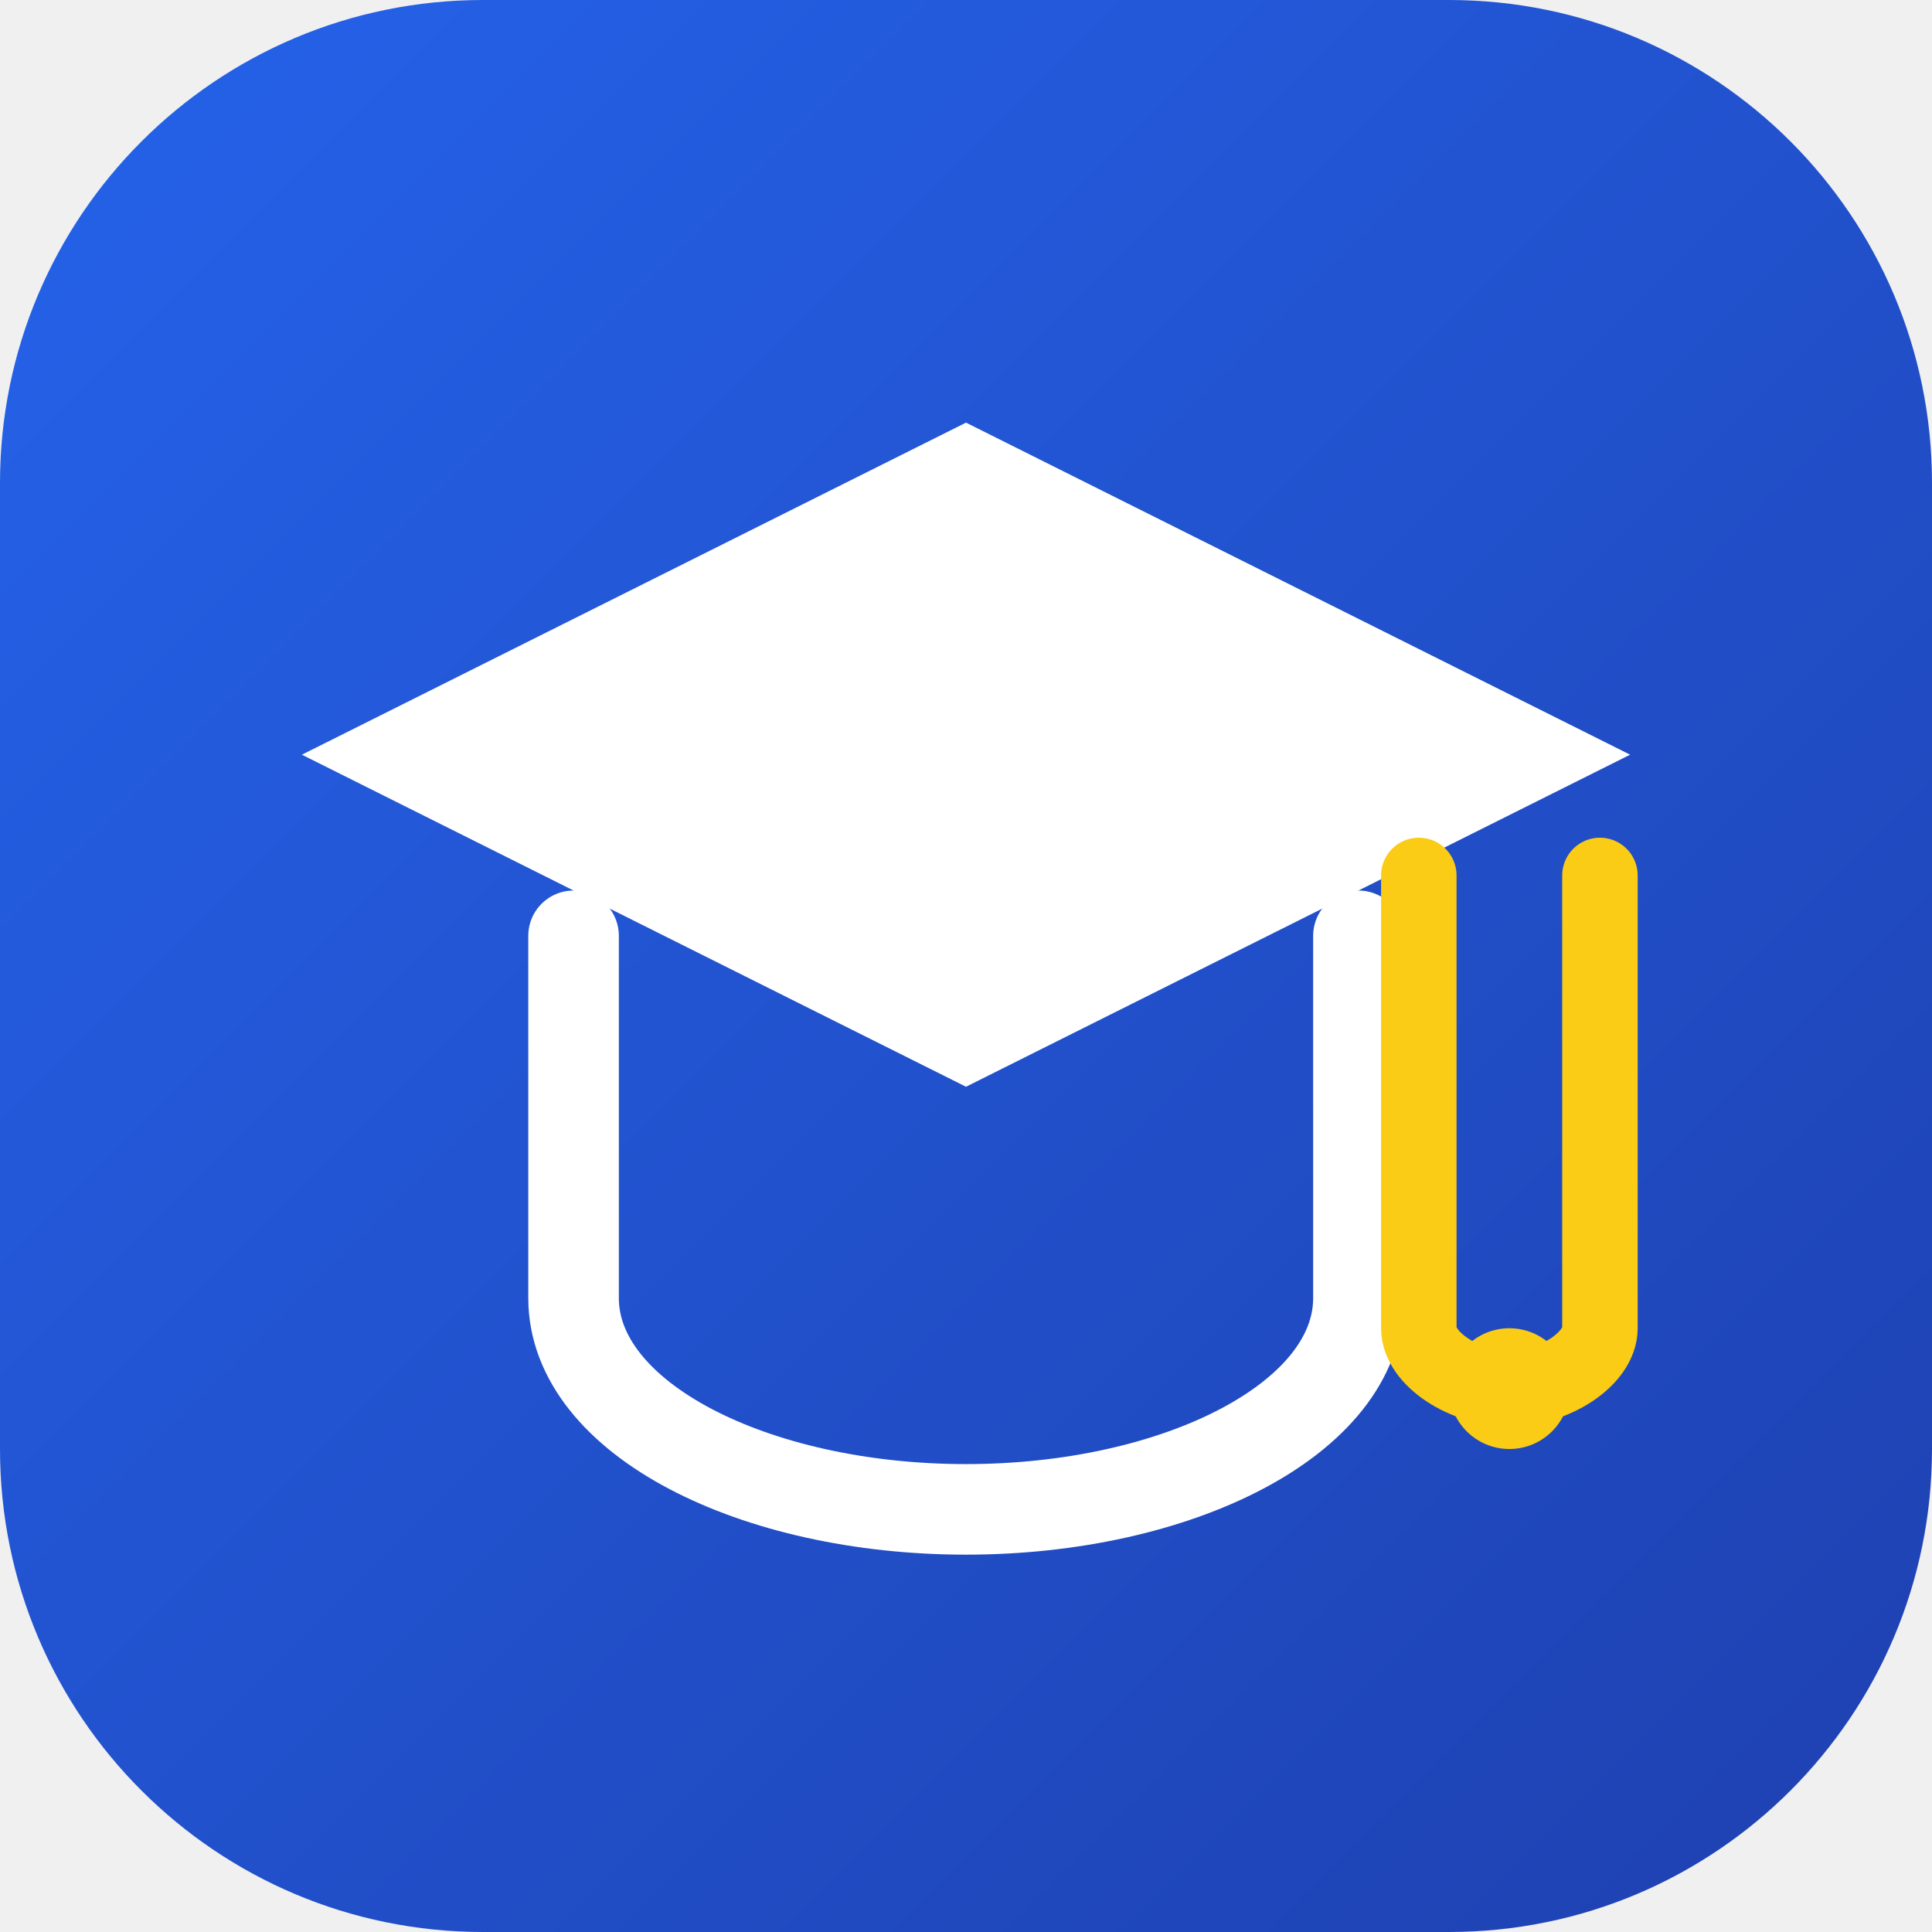
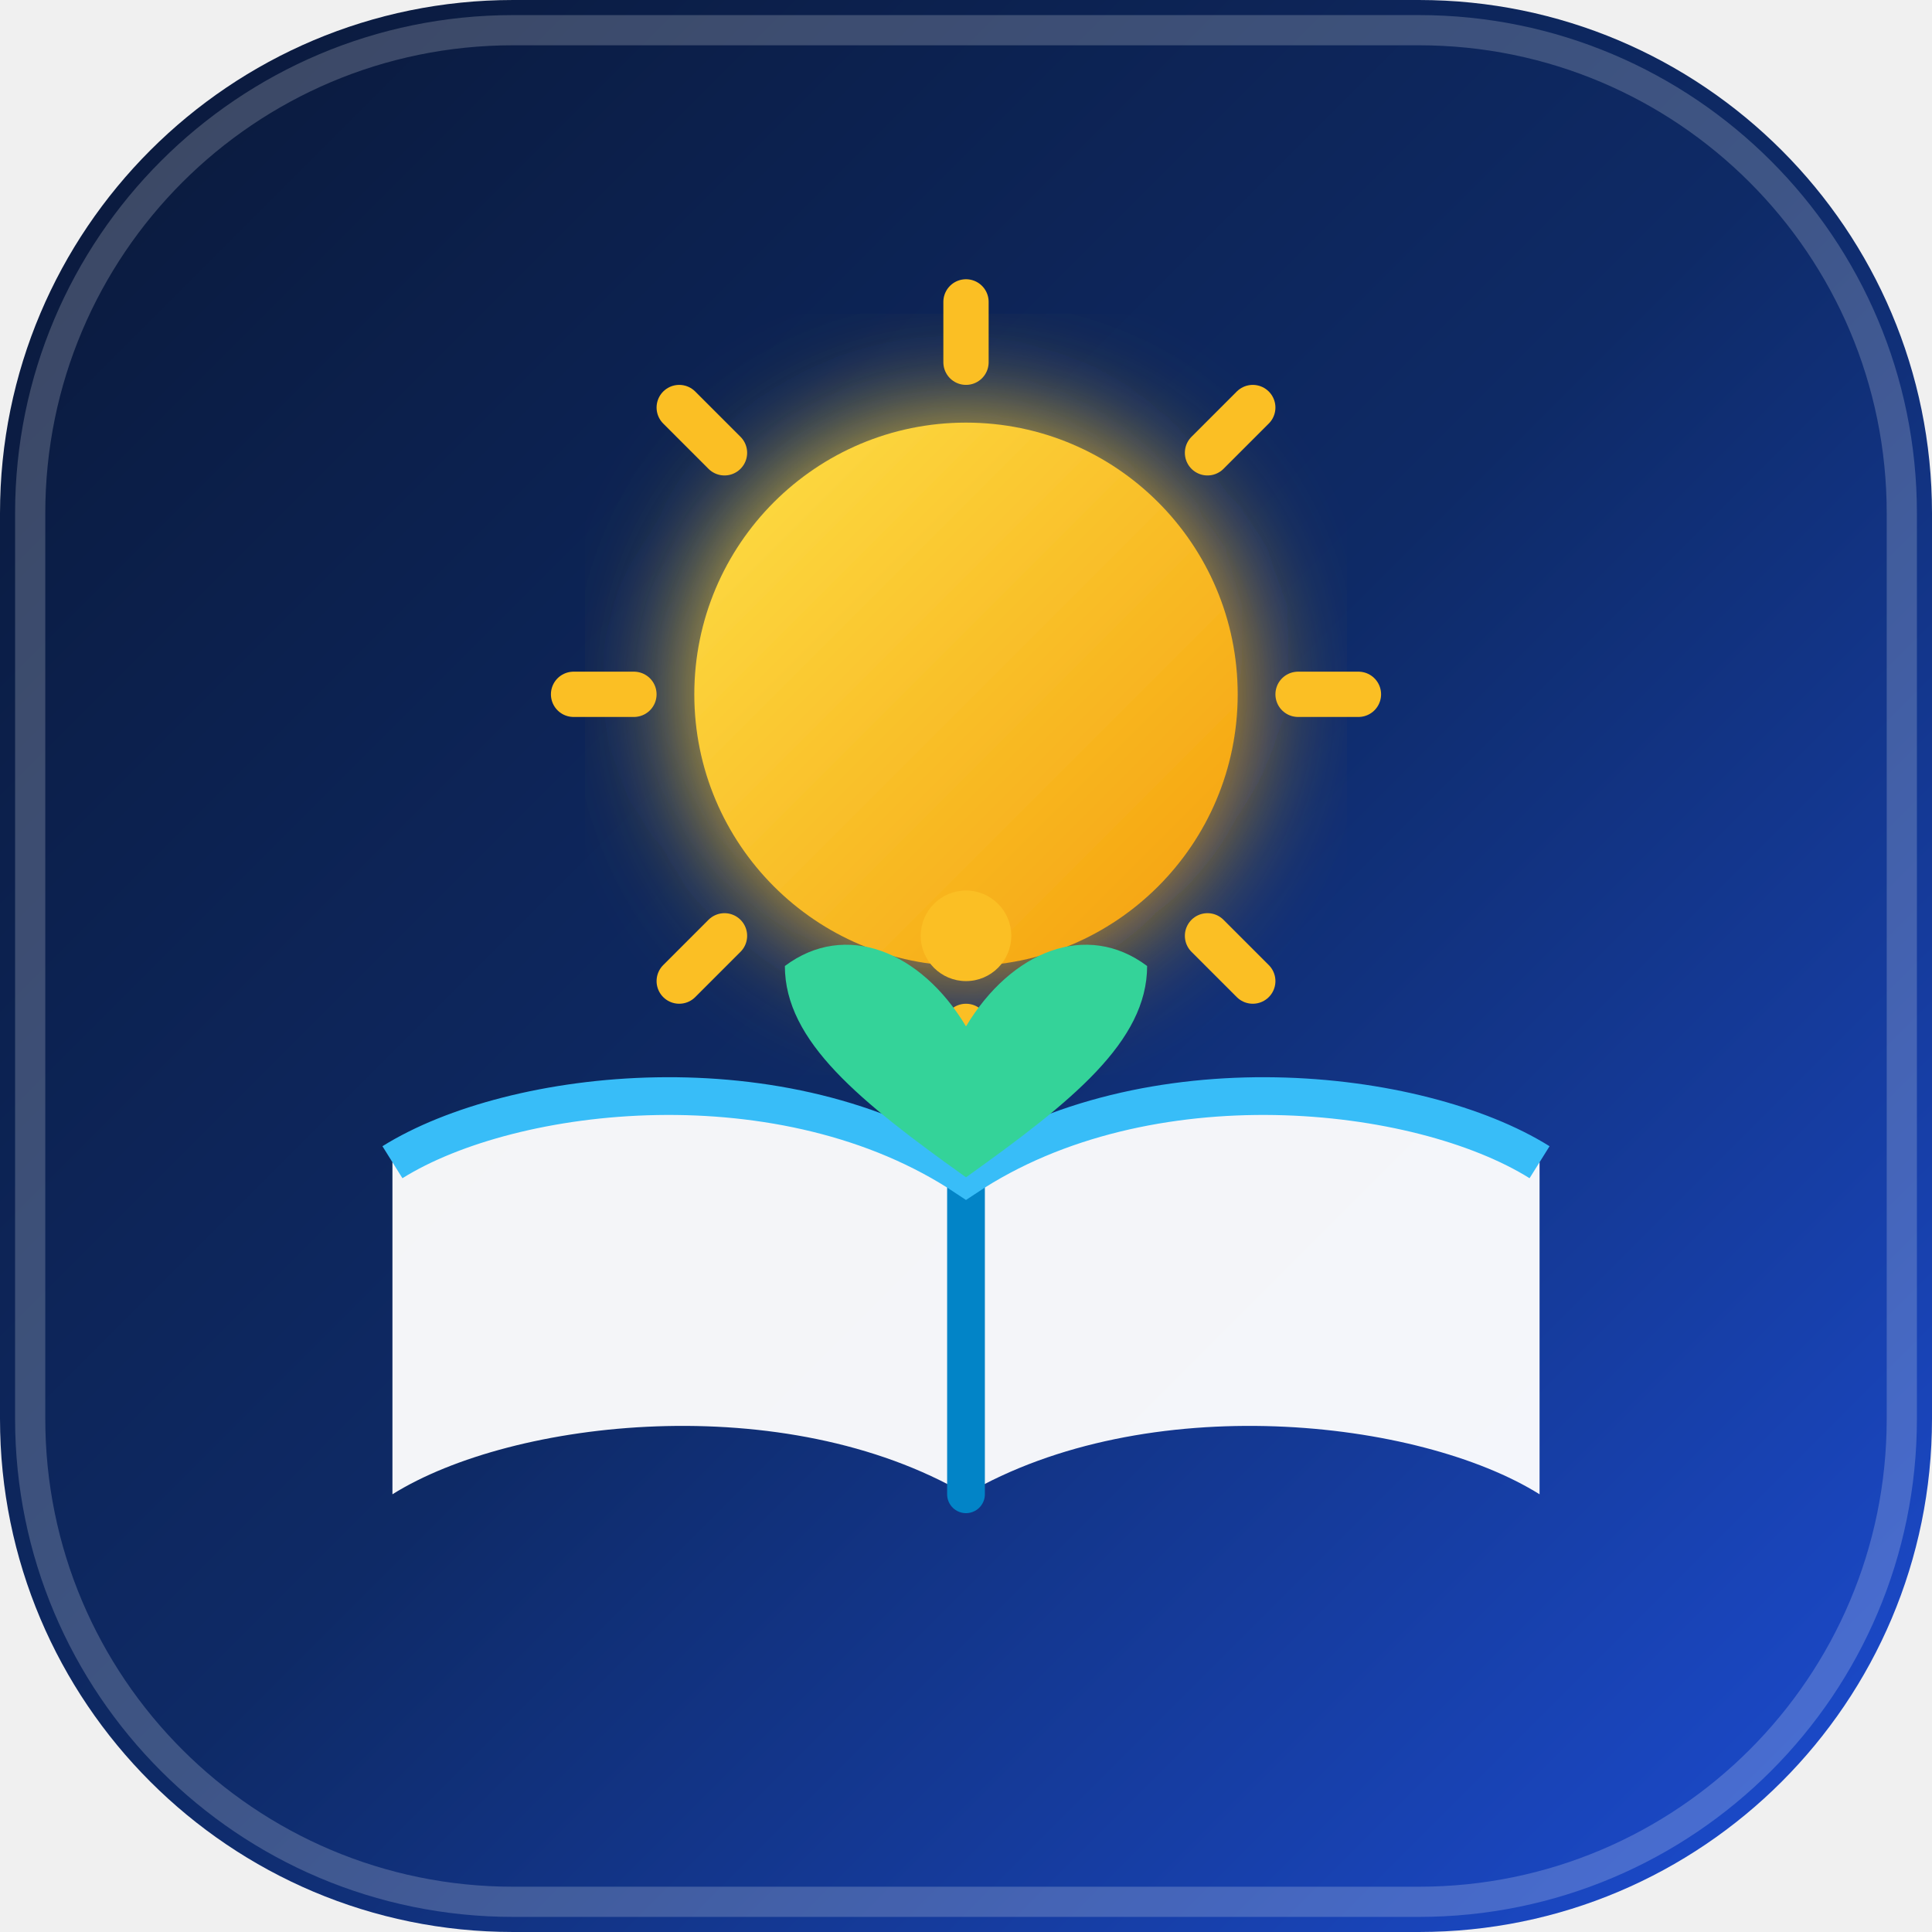
- <svg xmlns="http://www.w3.org/2000/svg" viewBox="0 0 64 64" fill="none">
+ <svg xmlns="http://www.w3.org/2000/svg" viewBox="0 0 128 128" fill="none">
  <defs>
-     <linearGradient id="grad" x1="0%" y1="0%" x2="100%" y2="100%">
-       <stop offset="0%" stop-color="#2563eb" />
-       <stop offset="100%" stop-color="#1e40af" />
+     <linearGradient id="sapphireBg" x1="0%" y1="0%" x2="100%" y2="100%">
+       <stop offset="0%" stop-color="#0a1838" />
+       <stop offset="50%" stop-color="#0e2a66" />
+       <stop offset="100%" stop-color="#1d4ed8" />
    </linearGradient>
+     <linearGradient id="sunGold" x1="0%" y1="0%" x2="100%" y2="100%">
+       <stop offset="0%" stop-color="#fde047" />
+       <stop offset="100%" stop-color="#f59e0b" />
+     </linearGradient>
+     <linearGradient id="bookCyan" x1="0%" y1="0%" x2="100%" y2="100%">
+       <stop offset="0%" stop-color="#38bdf8" />
+       <stop offset="100%" stop-color="#0284c7" />
+     </linearGradient>
+     <filter id="glow" x="-20%" y="-20%" width="140%" height="140%">
+       <feGaussianBlur stdDeviation="4" result="blur" />
+       <feComposite in="SourceGraphic" in2="blur" operator="over" />
+     </filter>
  </defs>
-   <rect width="64" height="64" rx="16" fill="url(#grad)" />
-   <path d="M32 14L10 25L32 36L54 25L32 14Z" fill="#ffffff" />
-   <path d="M19 31V43C19 47 25 50 32 50C39 50 45 47 45 43V31" stroke="#ffffff" stroke-width="3" stroke-linecap="round" stroke-linejoin="round" fill="none" />
-   <path d="M47 29V44C47 45 48.5 46 50 46C51.5 46 53 45 53 44V29" stroke="#facc15" stroke-width="2.5" stroke-linecap="round" fill="none" />
-   <circle cx="50" cy="46" r="2" fill="#facc15" />
+   <rect width="128" height="128" rx="34" fill="url(#sapphireBg)" />
+   <rect x="2" y="2" width="124" height="124" rx="32" stroke="rgba(255,255,255,0.2)" stroke-width="2" />
+   <circle cx="64" cy="46" r="18" fill="url(#sunGold)" filter="url(#glow)" />
+   <path d="M64 20V24M64 68V72M38 46H42M86 46H90M45 27L48 30M80 62L83 65M45 65L48 62M80 30L83 27" stroke="#fbbf24" stroke-width="3" stroke-linecap="round" />
+   <path d="M64 78C52 70 34 72 26 77V99C34 94 52 92 64 99C76 92 94 94 102 99V77C94 72 76 70 64 78Z" fill="#ffffff" fill-opacity="0.95" />
+   <path d="M64 78V99" stroke="#0284c7" stroke-width="2.5" stroke-linecap="round" />
+   <path d="M26 77C34 72 52 70 64 78C76 70 94 72 102 77" stroke="#38bdf8" stroke-width="2.5" fill="none" />
+   <path d="M64 68C61 63 56 61 52 64C52 69 57 73 64 78C71 73 76 69 76 64C72 61 67 63 64 68Z" fill="#34d399" />
+   <circle cx="64" cy="62" r="3" fill="#fbbf24" />
</svg>
